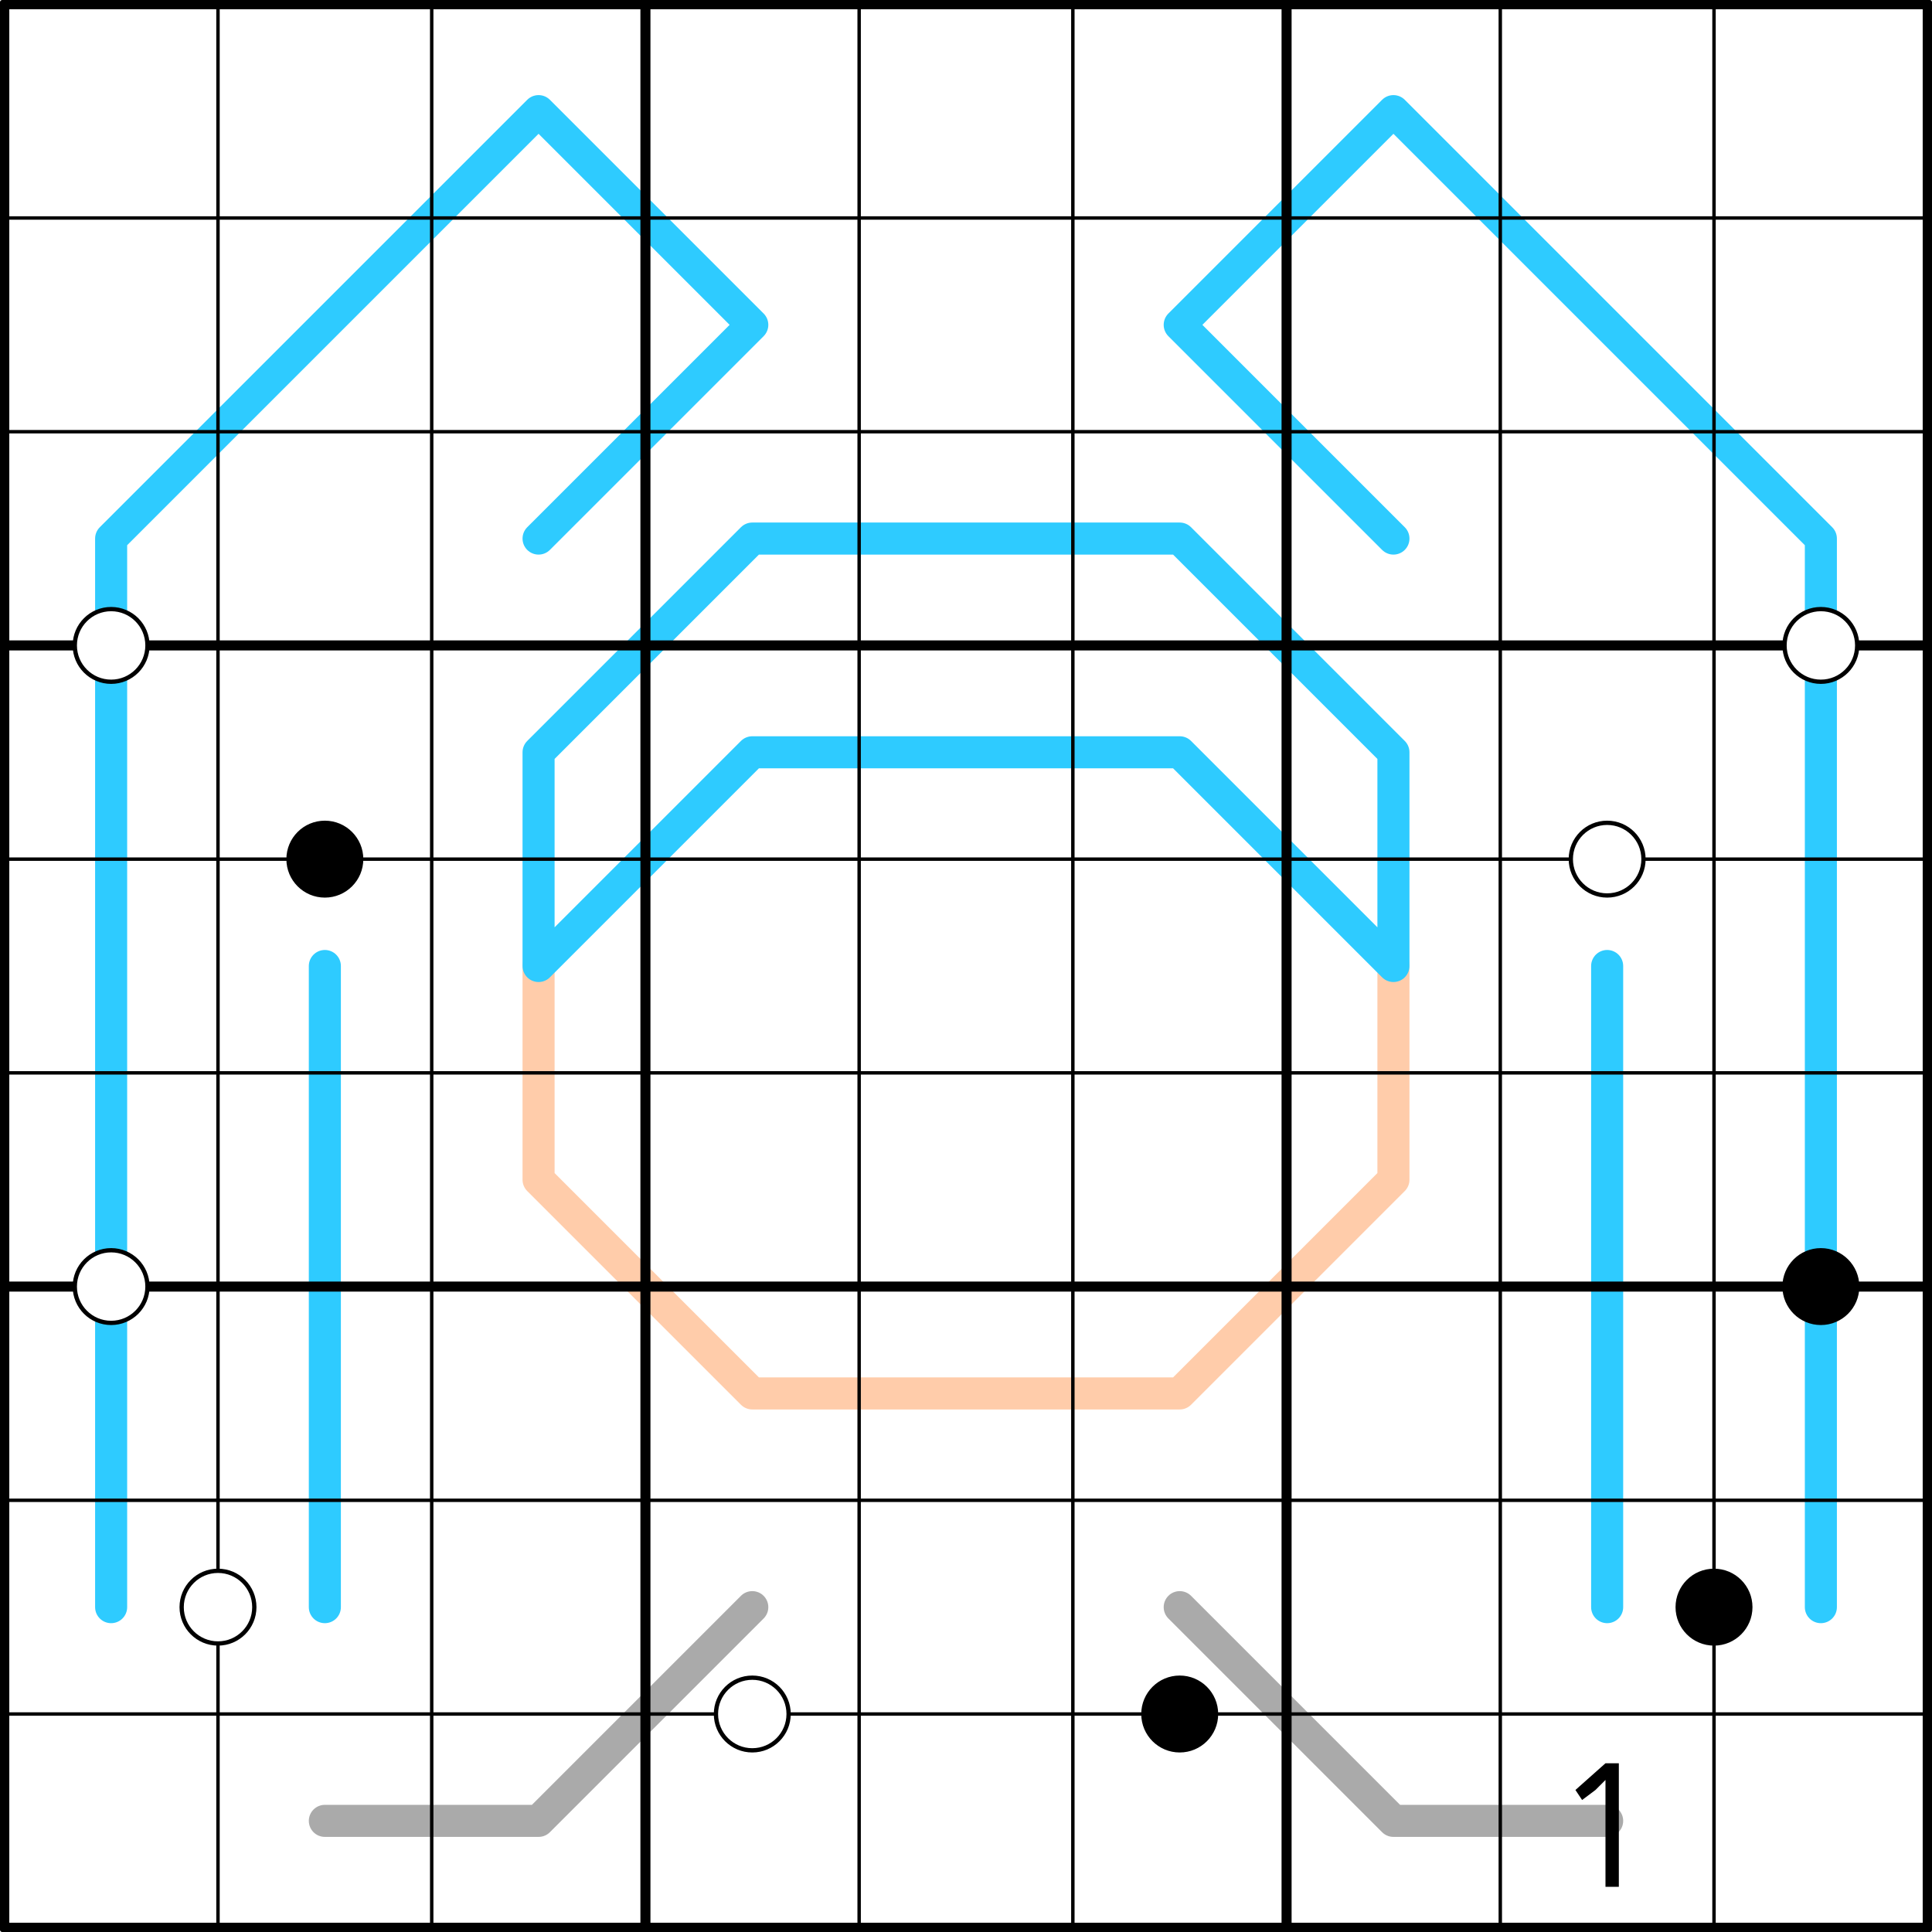
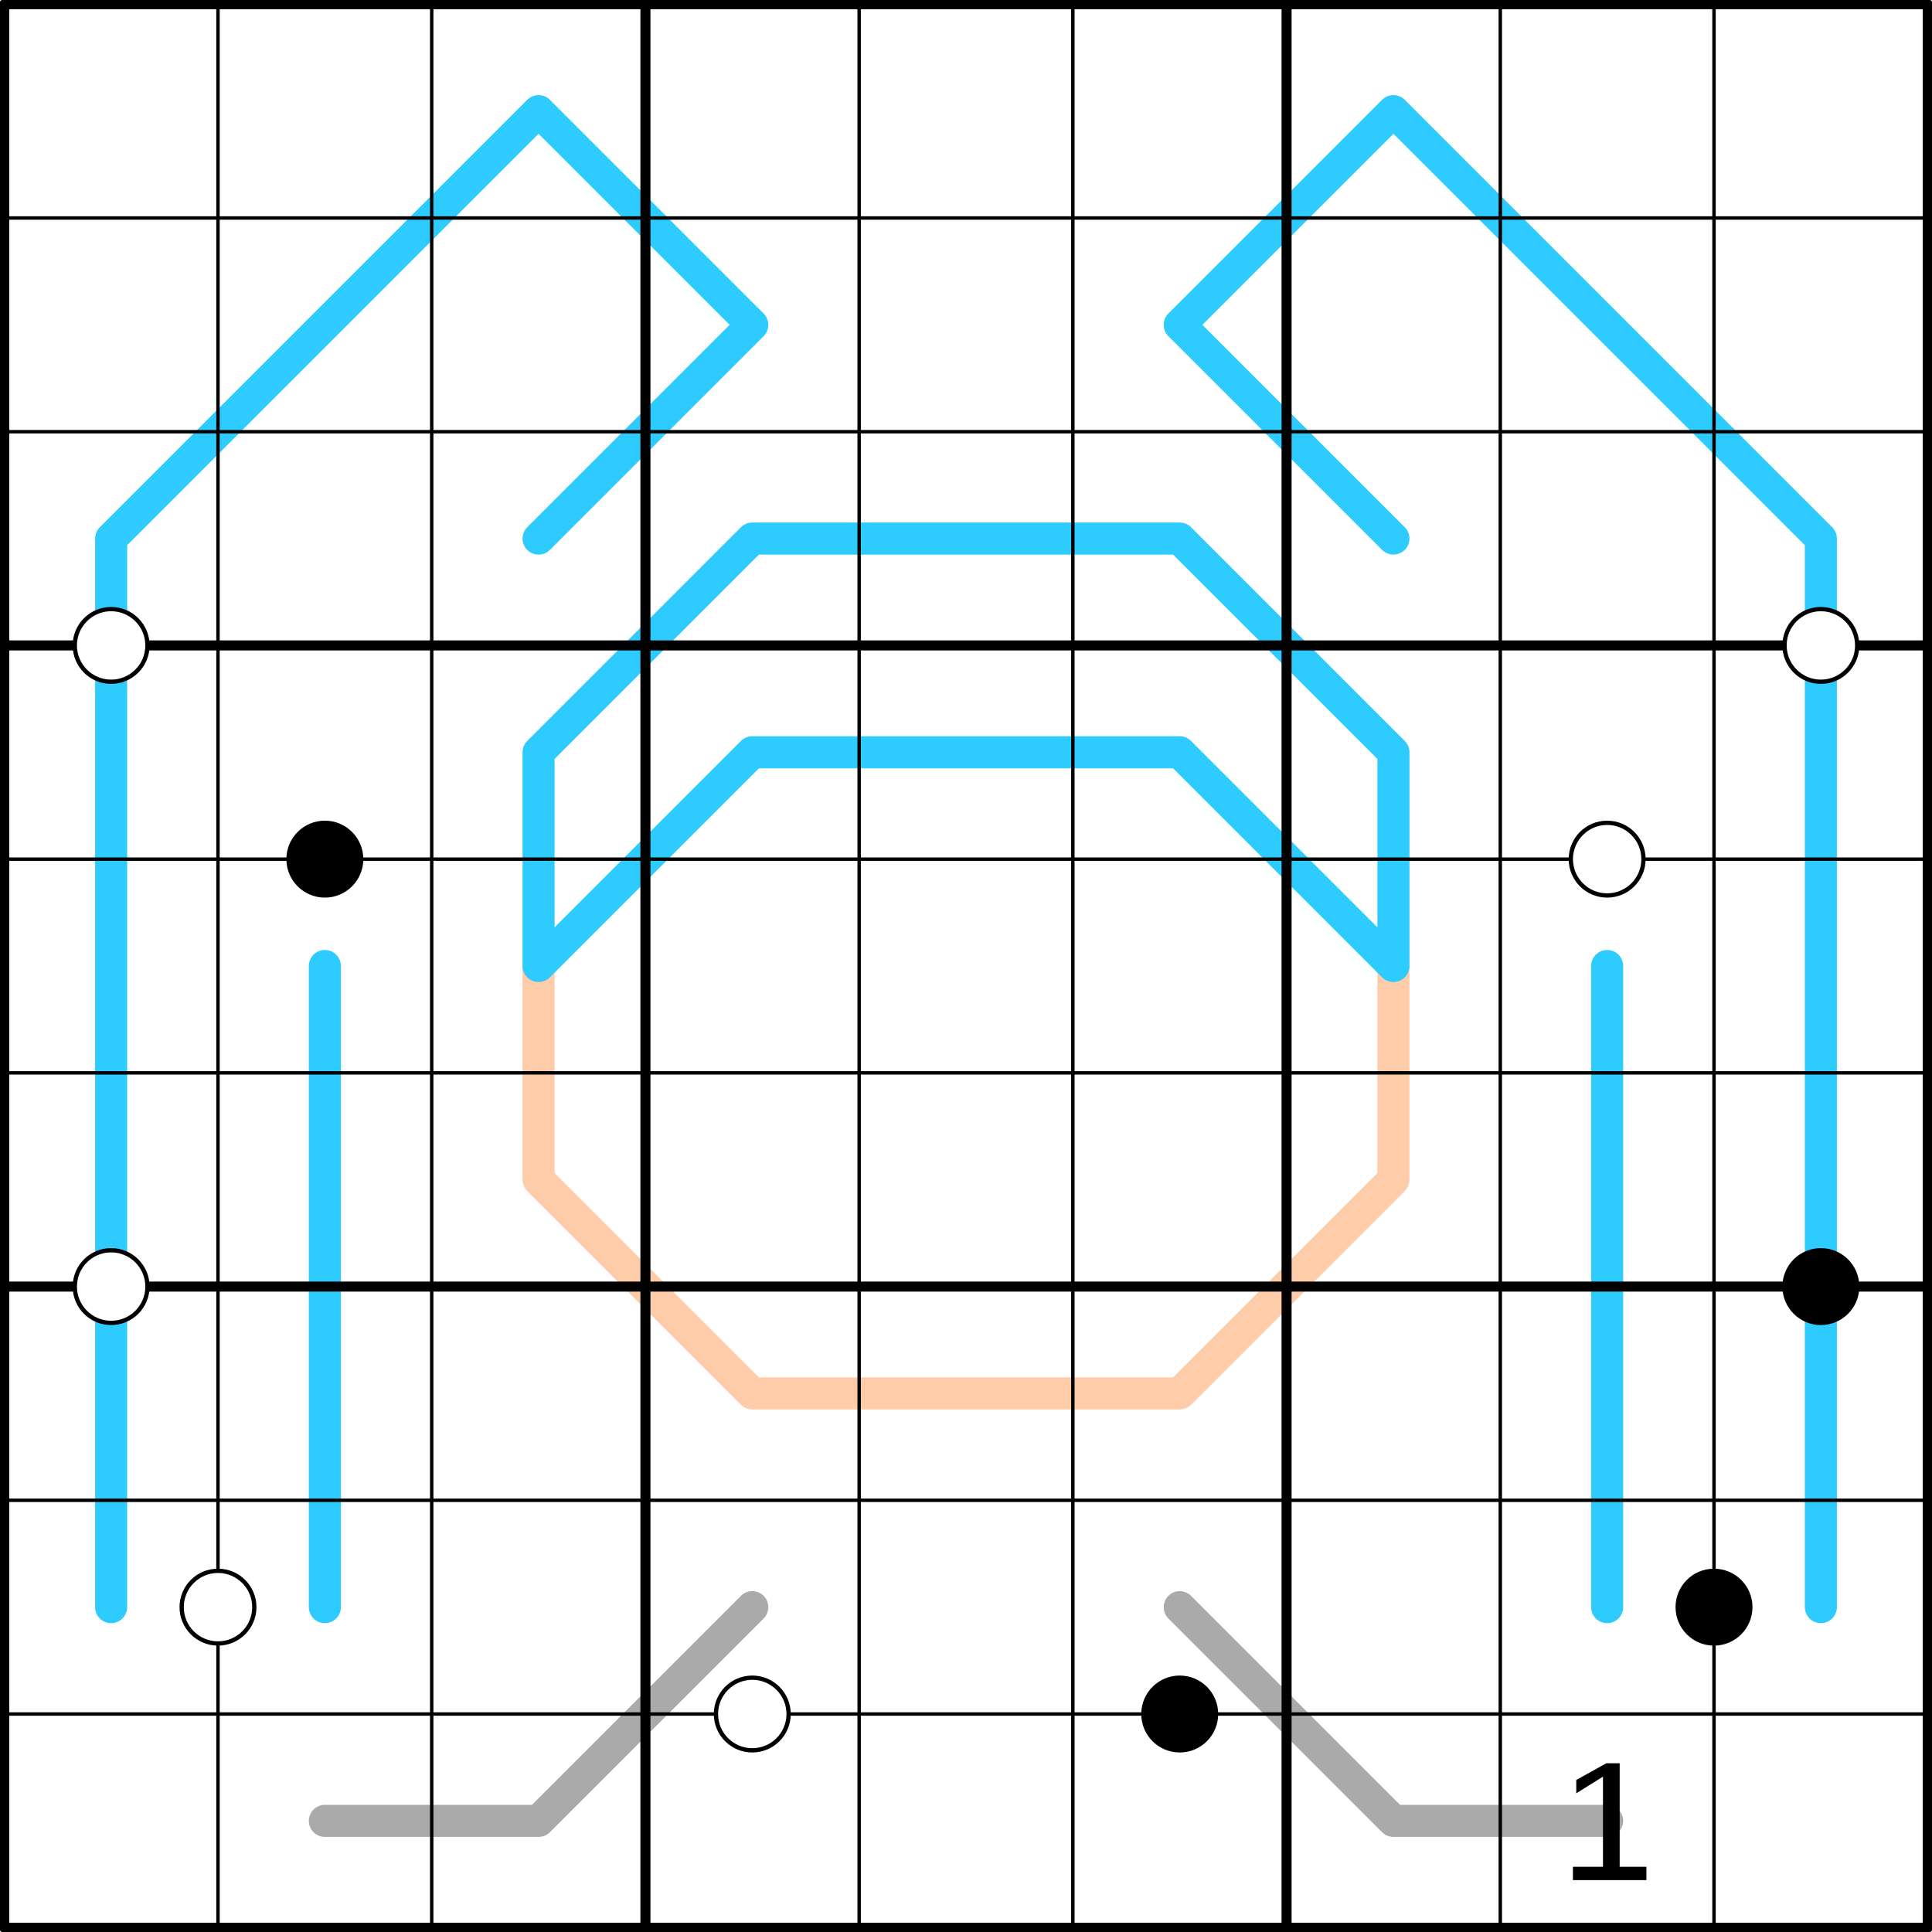
<svg xmlns="http://www.w3.org/2000/svg" viewBox="-.02 -.02 9.04 9.04" width="832px" height="832px">
  <path fill="#fff" d="M0 0h9v9H0z" />
  <g fill="none" stroke-width=".15" stroke-linecap="round" stroke-linejoin="round">
    <path stroke="#fca" d="M2.5 4.5V5.5L3.5 6.5H5.5L6.5 5.5V4.5" />
    <path stroke="#2ecbff" d="M2.5 2.5 3.5 1.5 2.5.5.5 2.5V7.5M6.5 2.5 5.5 1.5 6.5.5 8.5 2.5V7.5M1.5 4.5V7.5M7.5 4.5V7.5M6.5 3.5V4.5L5.5 3.5H3.5L2.5 4.5V3.5L3.5 2.5H5.5L6.5 3.5" />
    <path stroke="#aaa" d="M1.5 8.5H2.5L3.5 7.5M5.5 7.5 6.5 8.5H7.5" />
  </g>
  <path d="M1 0V9M2 0V9M4 0V9M5 0V9M7 0V9M8 0V9M0 1H9M0 2H9M0 4H9M0 5H9M0 7H9M0 8H9Z" stroke="#000" stroke-width=".016" fill="none" />
  <path d="M0 0H9V9H0ZM3 0V9M6 0V9M0 3H9M0 6H9" stroke="#000" stroke-width=".047" stroke-linejoin="round" fill="none" />
  <g stroke="#000" stroke-width=".02">
    <circle r=".17" fill="#fff" cx="7.5" cy="4" />
    <circle r=".17" fill="#fff" cx=".5" cy="6" />
    <circle r=".17" fill="#fff" cx="1" cy="7.5" />
    <circle r=".17" fill="#fff" cx="3.5" cy="8" />
    <circle r=".17" fill="#fff" cx=".5" cy="3" />
    <circle r=".17" fill="#fff" cx="8.5" cy="3" />
    <circle r=".17" cx="1.5" cy="4" />
    <circle r=".17" cx="8.5" cy="6" />
    <circle r=".17" cx="8" cy="7.5" />
    <circle r=".17" cx="5.5" cy="8" />
  </g>
-   <text text-anchor="middle" dominant-baseline="central" font-size=".8" font-family="sans-serif" x="7.5" y="8.5">1</text>
+   <text text-anchor="middle" dominant-baseline="central" font-size=".8" font-family="Arial, Helvetica, sans-serif" x="7.5" y="8.5">1</text>
</svg>
